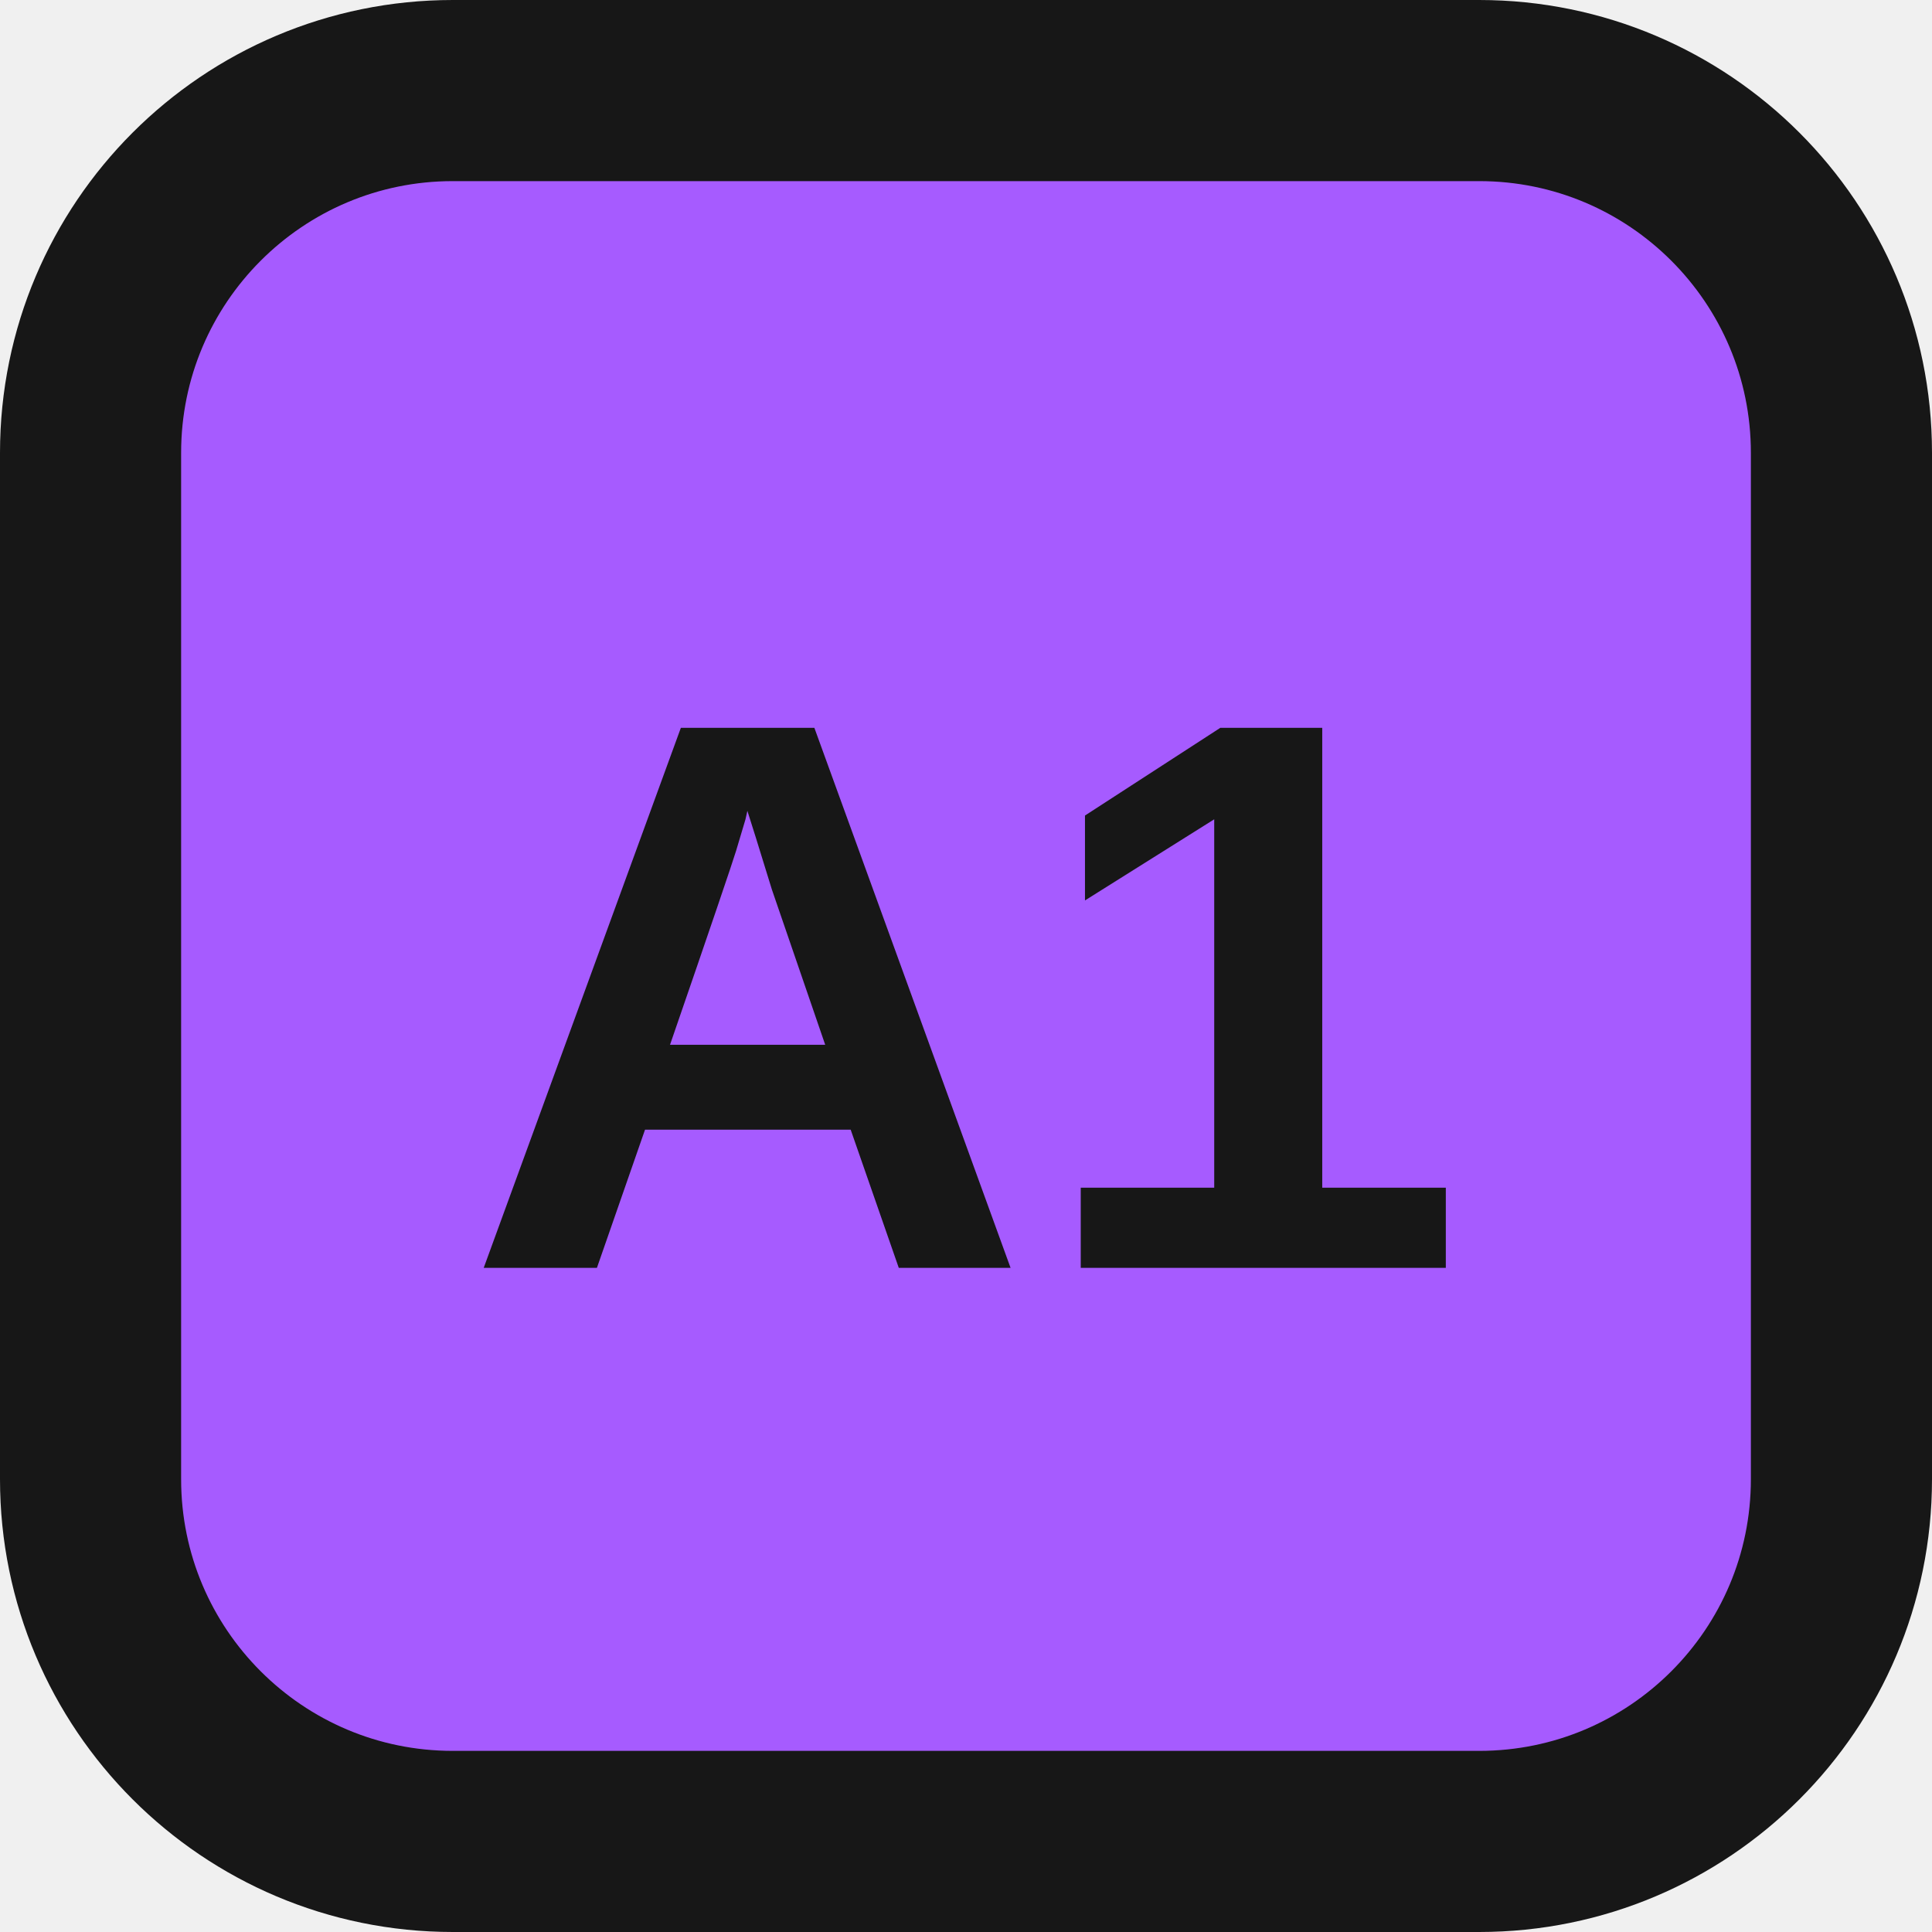
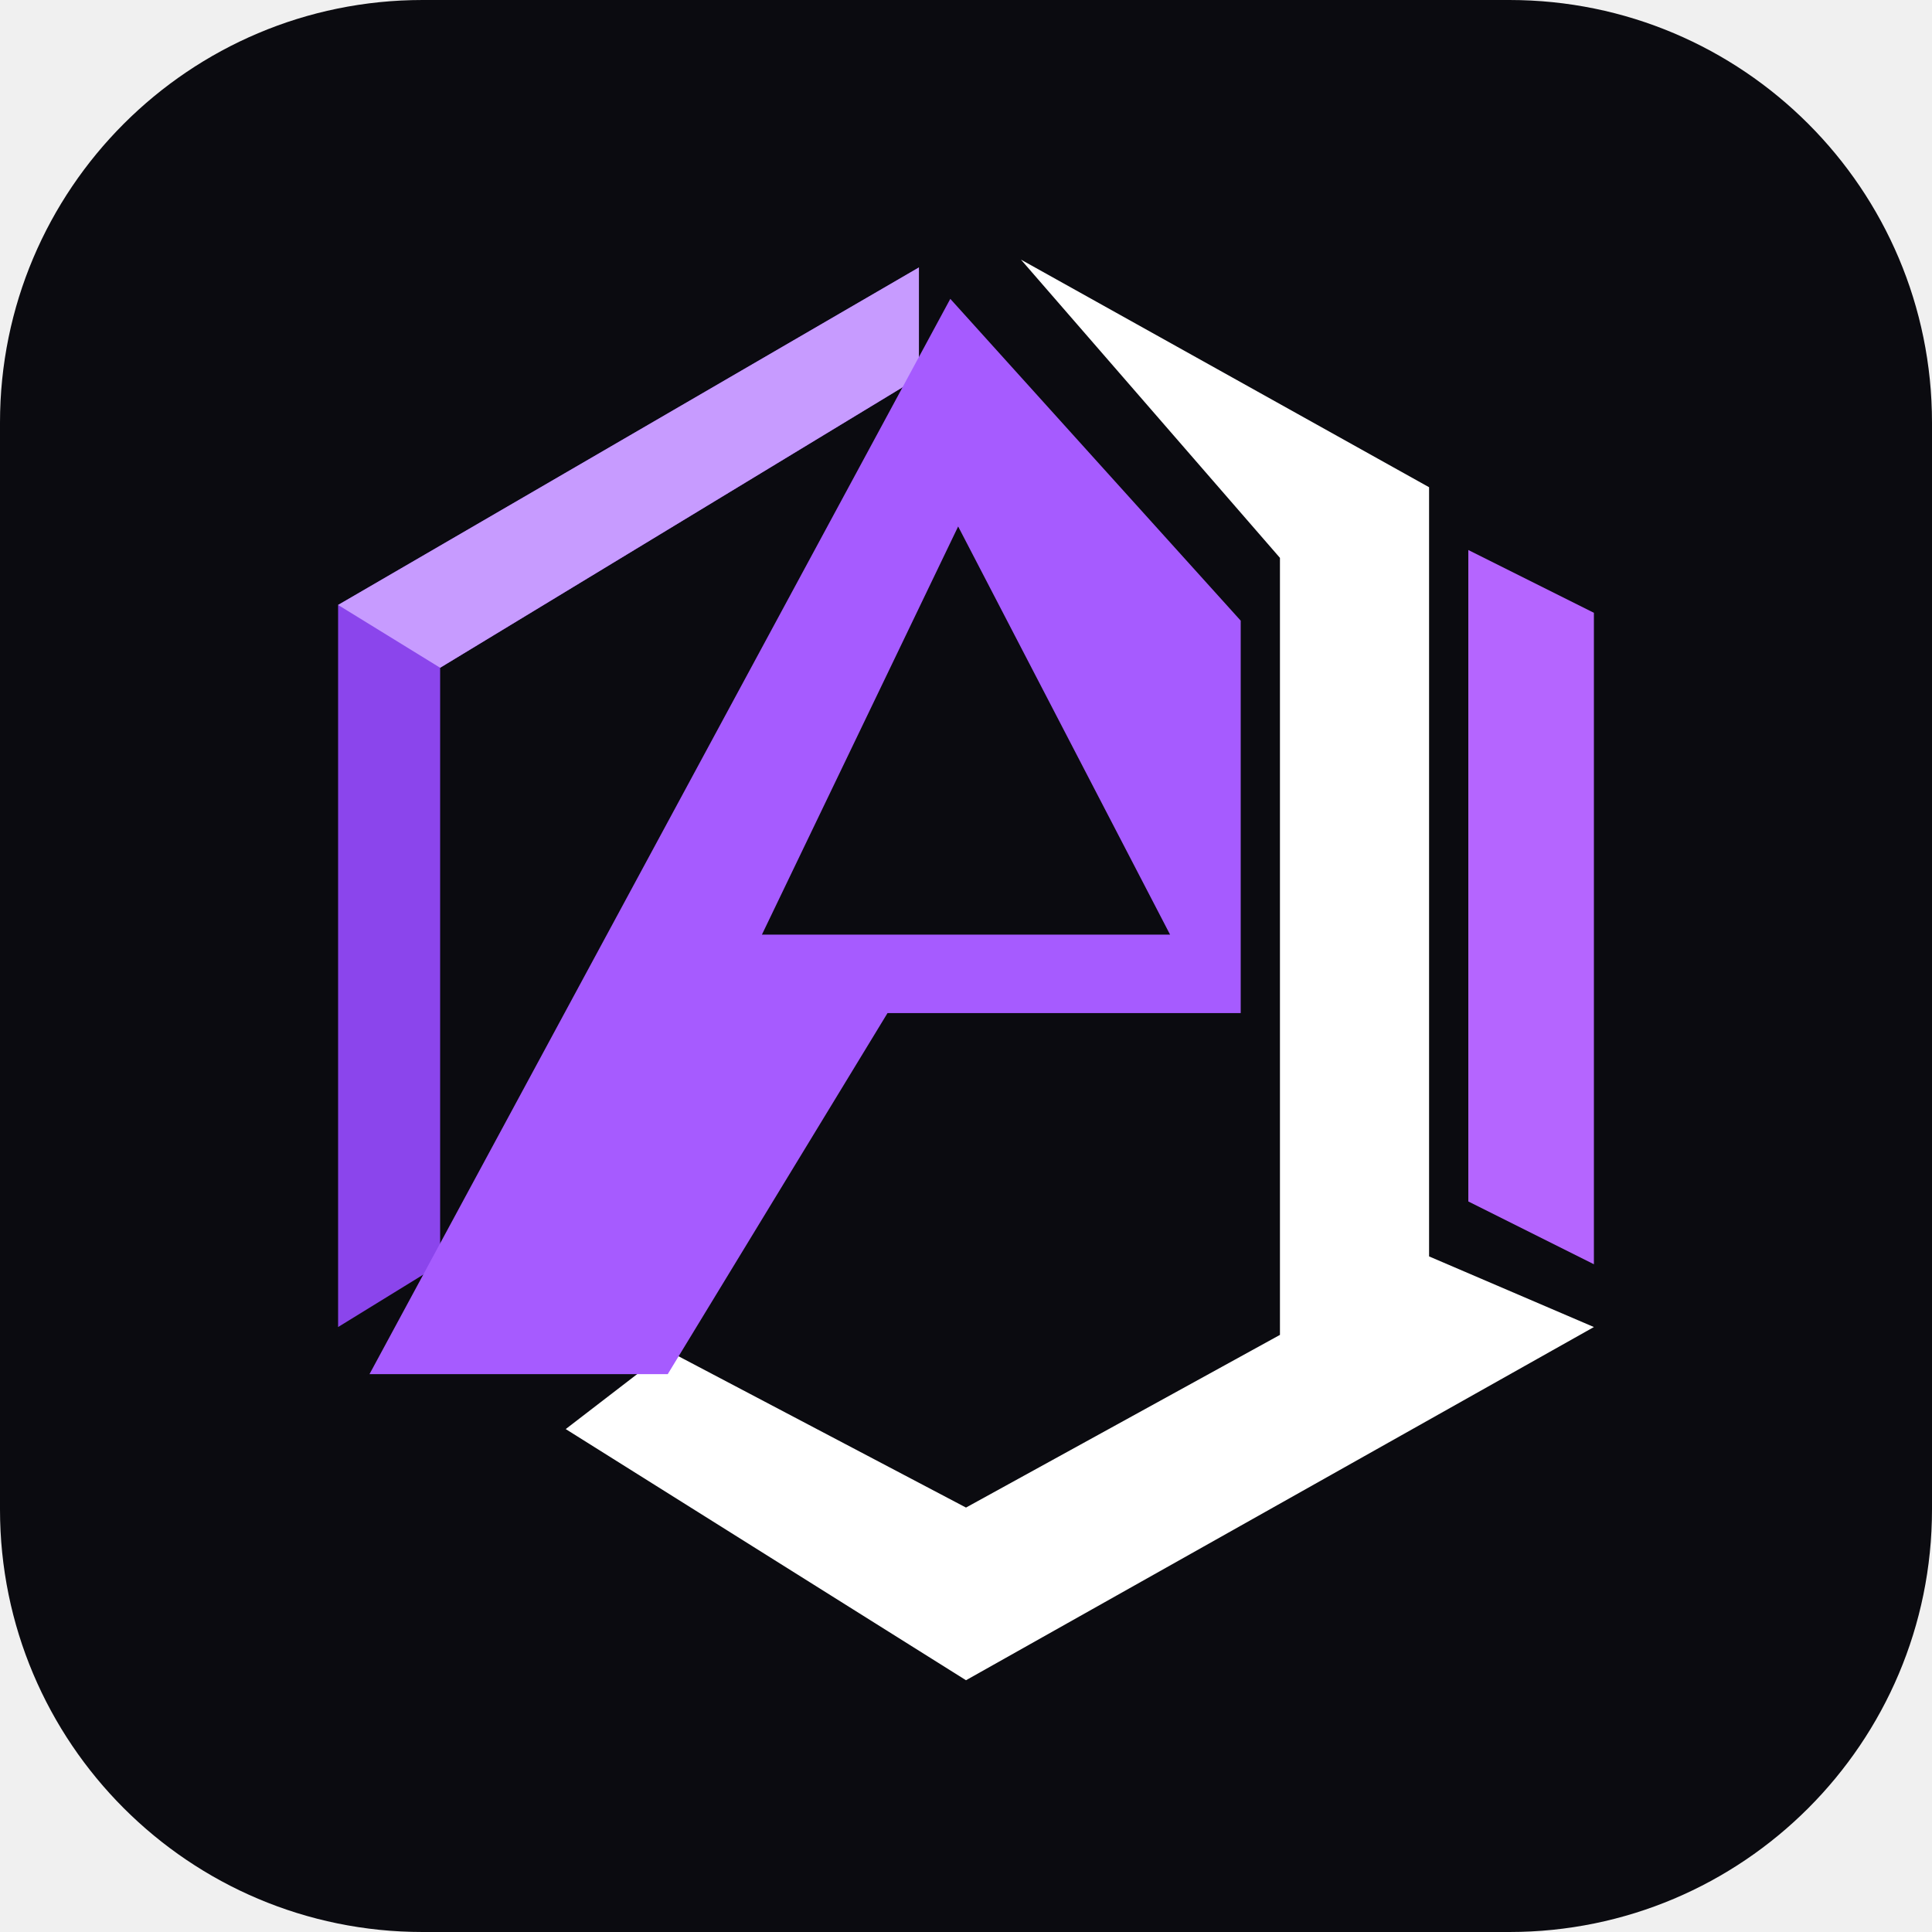
<svg xmlns="http://www.w3.org/2000/svg" viewBox="0 0 64 64">
-   <rect x="3" y="3" width="58" height="58" rx="12" fill="#A65BFF" stroke="#171717" stroke-width="6" />
-   <text x="32" y="42" font-family="Arial, sans-serif" font-size="26" font-weight="700" text-anchor="middle" fill="#171717">A1</text>
+   <rect width="64" height="64" rx="14" fill="#0B0B10" />
+   <g transform="translate(6 6) scale(.26)">
+     <polygon points="94,11 20,54 20,146 33,138 33,62 94,25" fill="#8B45EC" />
+     <polygon points="94,11 20,54 33,62 94,25" fill="#C79BFF" />
+     <polygon points="164,47 180,55 180,138 164,130" fill="#B565FF" />
+     <polygon points="107,10 159,39 159,137 180,146 100,191 49,159 62,149 100,169 140,147 140,48" fill="#fff" />
+     <path fill-rule="evenodd" fill="#A65BFF" d="M24 152 L98 15 L135 56 L135 106 L90 106 L62 152 Z M99 44 L126 96 L74 96 Z" />
+   </g>
</svg>
